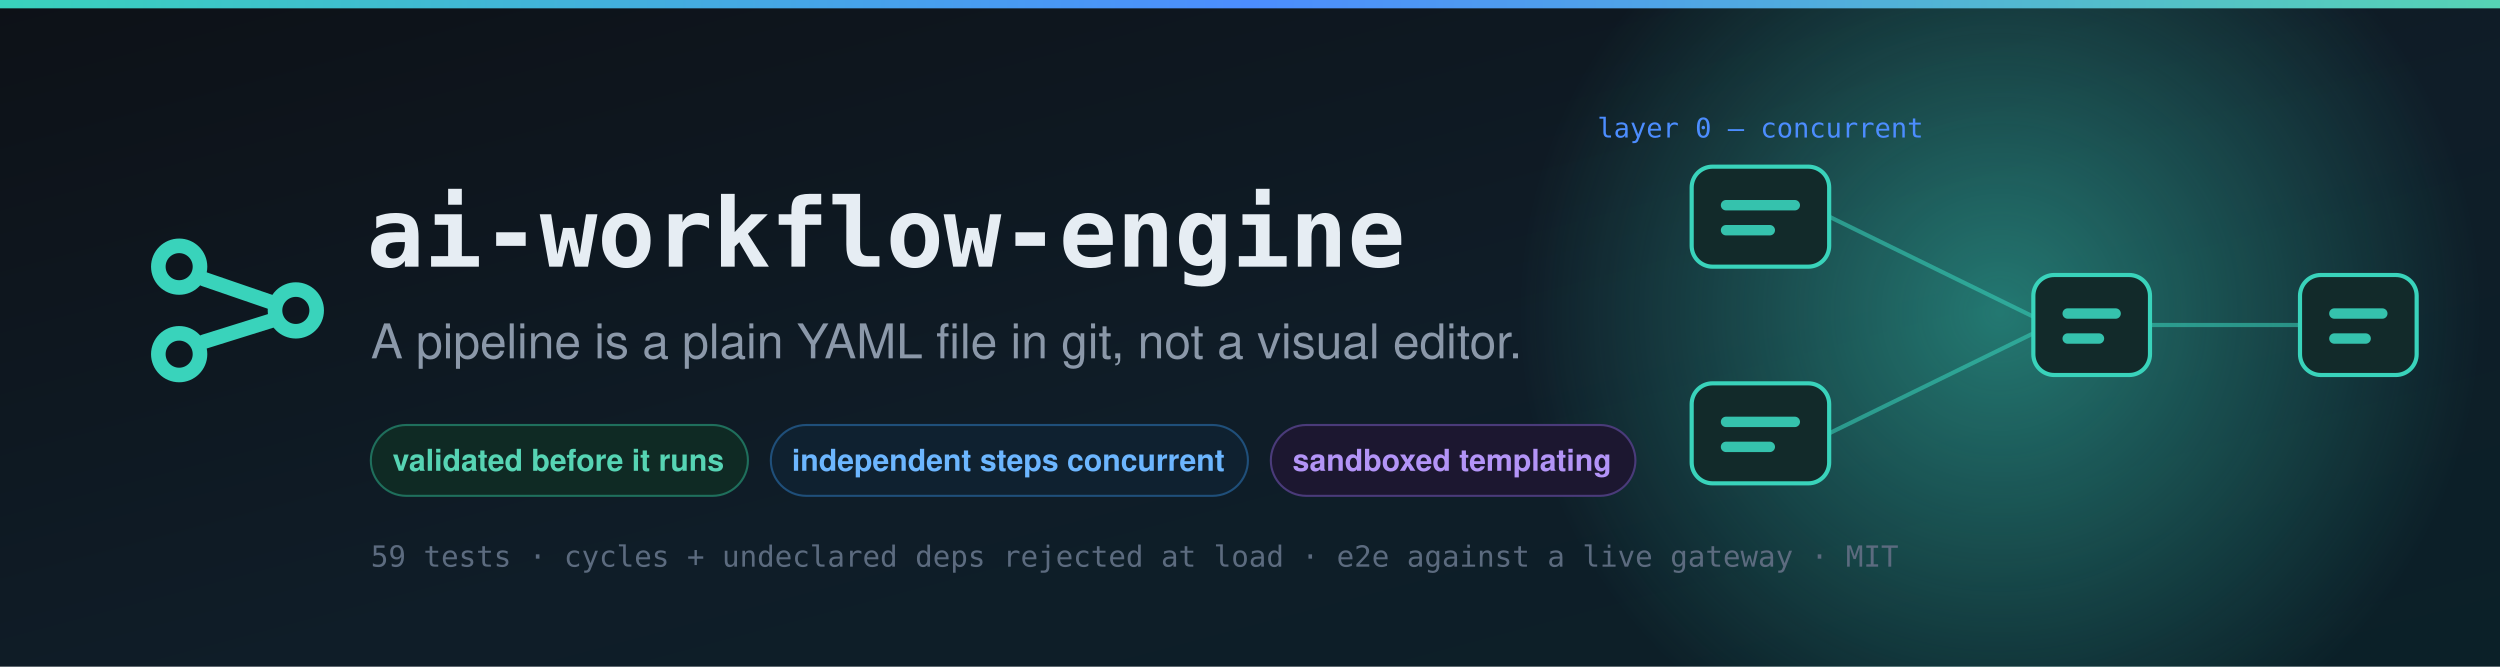
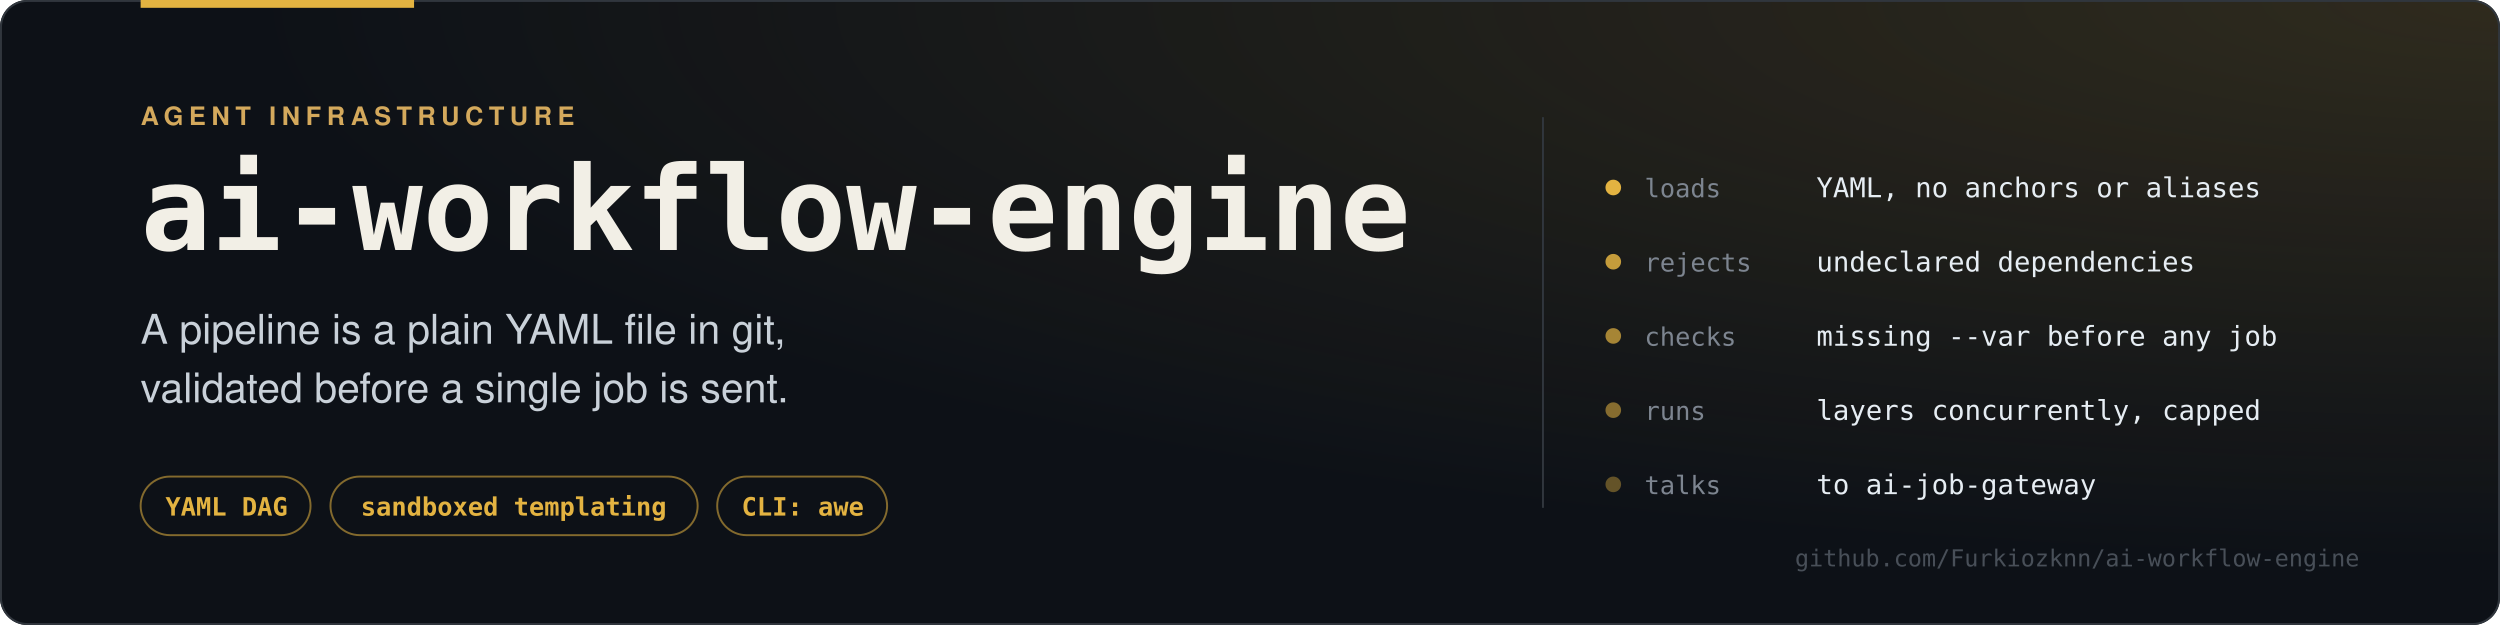
- <svg xmlns="http://www.w3.org/2000/svg" viewBox="0 0 1200 320" width="1200" height="320" role="img" aria-label="ai-workflow-engine - a pipeline is a plain YAML file that runs as a DAG">
+ <svg xmlns="http://www.w3.org/2000/svg" width="1280" height="320" viewBox="0 0 1280 320" role="img" aria-labelledby="t d">
  <defs>
-     <linearGradient id="bg" x1="0" y1="0" x2="1" y2="1">
-       <stop offset="0%" stop-color="#0d1117" />
-       <stop offset="55%" stop-color="#0f1d28" />
-       <stop offset="100%" stop-color="#0b2028" />
-     </linearGradient>
-     <linearGradient id="accent" x1="0" y1="0" x2="1" y2="0">
-       <stop offset="0%" stop-color="#39d3bb" />
-       <stop offset="50%" stop-color="#4c8dff" />
-       <stop offset="100%" stop-color="#56d4b4" />
-     </linearGradient>
-     <linearGradient id="markAccent" gradientUnits="userSpaceOnUse" x1="72" y1="108" x2="146" y2="190">
-       <stop offset="0%" stop-color="#39d3bb" />
-       <stop offset="60%" stop-color="#4c8dff" />
-       <stop offset="100%" stop-color="#56d4b4" />
-     </linearGradient>
-     <radialGradient id="glow" cx="0.5" cy="0.5" r="0.5">
-       <stop offset="0%" stop-color="#39d3bb" stop-opacity="0.5" />
-       <stop offset="100%" stop-color="#39d3bb" stop-opacity="0" />
+     <radialGradient id="g" cx="1" cy="0" r="0.9">
+       <stop offset="0" stop-color="#e3b341" stop-opacity=".16" />
+       <stop offset="1" stop-color="#e3b341" stop-opacity="0" />
    </radialGradient>
+     <style>.u{font:700 13px/1 -apple-system,BlinkMacSystemFont,'Segoe UI',Helvetica,Arial,'DejaVu Sans',sans-serif;letter-spacing:.22em;fill:#d4a95c}.n{font:700 60px/1 ui-monospace,SFMono-Regular,'SF Mono',Menlo,Consolas,'DejaVu Sans Mono',monospace;fill:#f2efe6}
+ .p{font:400 21px/1 -apple-system,BlinkMacSystemFont,'Segoe UI',Helvetica,Arial,'DejaVu Sans',sans-serif;fill:#c9d1d9}.c{fill:none;stroke:#e3b341;stroke-opacity:.55}.ct{font:600 13px/1 ui-monospace,SFMono-Regular,'SF Mono',Menlo,Consolas,'DejaVu Sans Mono',monospace;fill:#e3b341}
+ .k{font:400 13px/1 ui-monospace,SFMono-Regular,'SF Mono',Menlo,Consolas,'DejaVu Sans Mono',monospace;fill:#7d8590}.d{font:500 14px/1 ui-monospace,SFMono-Regular,'SF Mono',Menlo,Consolas,'DejaVu Sans Mono',monospace;fill:#e6edf3}.f{font:400 12px/1 ui-monospace,SFMono-Regular,'SF Mono',Menlo,Consolas,'DejaVu Sans Mono',monospace;fill:#484f58}</style>
  </defs>
-   <rect width="1200" height="320" fill="url(#bg)" />
-   <circle cx="960" cy="150" r="230" fill="url(#glow)" />
-   <rect x="0" y="0" width="1200" height="4" fill="url(#accent)" />
-   <g>
-     <g stroke="#39d3bb" stroke-opacity="0.55" stroke-width="2" fill="none">
-       <path d="M878 104 L976 152" />
-       <path d="M878 208 L976 160" />
-       <path d="M1032 156 L1104 156" />
-     </g>
-     <g fill="#122a2a" stroke="#39d3bb" stroke-width="2">
-       <rect x="812" y="80" width="66" height="48" rx="10" />
-       <rect x="812" y="184" width="66" height="48" rx="10" />
-       <rect x="976" y="132" width="56" height="48" rx="10" />
-       <rect x="1104" y="132" width="56" height="48" rx="10" />
-     </g>
-     <g fill="#39d3bb" opacity="0.9">
-       <rect x="826" y="96" width="38" height="5" rx="2.5" />
-       <rect x="826" y="108" width="26" height="5" rx="2.5" />
-       <rect x="826" y="200" width="38" height="5" rx="2.5" />
-       <rect x="826" y="212" width="26" height="5" rx="2.5" />
-       <rect x="990" y="148" width="28" height="5" rx="2.5" />
-       <rect x="990" y="160" width="20" height="5" rx="2.5" />
-       <rect x="1118" y="148" width="28" height="5" rx="2.5" />
-       <rect x="1118" y="160" width="20" height="5" rx="2.5" />
-     </g>
-     <text x="845" y="66" text-anchor="middle" font-family="ui-monospace, monospace" font-size="13" fill="#4c8dff">layer 0 — concurrent</text>
-   </g>
-   <g transform="translate(72,108)" fill="none" stroke="url(#markAccent)" stroke-width="7" stroke-linecap="round">
-     <circle cx="14" cy="20" r="10" />
-     <circle cx="14" cy="62" r="10" />
-     <circle cx="70" cy="41" r="10" />
-     <path d="M26 26 L58 37" />
-     <path d="M26 56 L58 46" />
-   </g>
-   <text x="176" y="128" font-family="ui-monospace, SFMono-Regular, Menlo, Consolas, monospace" font-size="46" font-weight="700" fill="#e6edf3">ai-workflow-engine</text>
-   <text x="178" y="172" font-family="-apple-system, BlinkMacSystemFont, Segoe UI, Helvetica, Arial, sans-serif" font-size="23" fill="#8b98a9">A pipeline is a plain YAML file in git, not a visual editor.</text>
-   <g font-family="-apple-system, BlinkMacSystemFont, Segoe UI, Helvetica, Arial, sans-serif" font-size="14.5" font-weight="600">
-     <g transform="translate(178,204)">
-       <rect width="181" height="34" rx="17" fill="#0f2a24" stroke="#1f6f5c" />
-       <text x="90" y="22" text-anchor="middle" fill="#56d4b4">validated before it runs</text>
-     </g>
-     <g transform="translate(370,204)">
-       <rect width="229" height="34" rx="17" fill="#0f2130" stroke="#1f4f7a" />
-       <text x="114" y="22" text-anchor="middle" fill="#6cb6ff">independent steps concurrent</text>
-     </g>
-     <g transform="translate(610,204)">
-       <rect width="175" height="34" rx="17" fill="#1c1730" stroke="#4a3b7a" />
-       <text x="87" y="22" text-anchor="middle" fill="#b394f7">sandboxed templating</text>
-     </g>
-   </g>
-   <text x="178" y="272" font-family="ui-monospace, SFMono-Regular, Menlo, Consolas, monospace" font-size="14" fill="#5c6b7f">59 tests · cycles + undeclared deps rejected at load · e2e against a live gateway · MIT</text>
+   <rect width="1280" height="320" rx="14" fill="#0d1117" />
+   <rect width="1280" height="320" rx="14" fill="url(#g)" />
+   <rect x="0.5" y="0.5" width="1279" height="319" rx="13.5" fill="none" stroke="#30363d" />
+   <rect x="72" y="0" width="140" height="4" fill="#e3b341" />
+   <text x="72" y="64" class="u">AGENT INFRASTRUCTURE</text>
+   <text x="72" y="128" class="n">ai-workflow-engine</text>
+   <text x="72" y="176" class="p">A pipeline is a plain YAML file in git,</text>
+   <text x="72" y="206" class="p">validated before a single job is sent.</text>
+   <rect x="72" y="244" width="87" height="30" rx="15" class="c" />
+   <text x="116" y="264" class="ct" text-anchor="middle">YAML DAG</text>
+   <rect x="169.2" y="244" width="188" height="30" rx="15" class="c" />
+   <text x="263" y="264" class="ct" text-anchor="middle">sandboxed templating</text>
+   <rect x="367.2" y="244" width="87" height="30" rx="15" class="c" />
+   <text x="411" y="264" class="ct" text-anchor="middle">CLI: awe</text>
+   <line x1="790" y1="60" x2="790" y2="260" stroke="#30363d" />
+   <circle cx="826" cy="96" r="4" fill="#e3b341" opacity="1.00" />
+   <text x="842" y="101" class="k">loads</text>
+   <text x="930" y="101" class="d">YAML, no anchors or aliases</text>
+   <circle cx="826" cy="134" r="4" fill="#e3b341" opacity="0.85" />
+   <text x="842" y="139" class="k">rejects</text>
+   <text x="930" y="139" class="d">undeclared dependencies</text>
+   <circle cx="826" cy="172" r="4" fill="#e3b341" opacity="0.70" />
+   <text x="842" y="177" class="k">checks</text>
+   <text x="930" y="177" class="d">missing --var before any job</text>
+   <circle cx="826" cy="210" r="4" fill="#e3b341" opacity="0.55" />
+   <text x="842" y="215" class="k">runs</text>
+   <text x="930" y="215" class="d">layers concurrently, capped</text>
+   <circle cx="826" cy="248" r="4" fill="#e3b341" opacity="0.40" />
+   <text x="842" y="253" class="k">talks</text>
+   <text x="930" y="253" class="d">to ai-job-gateway</text>
+   <text x="1208" y="290" class="f" text-anchor="end">github.com/Furkiozknn/ai-workflow-engine</text>
</svg>
